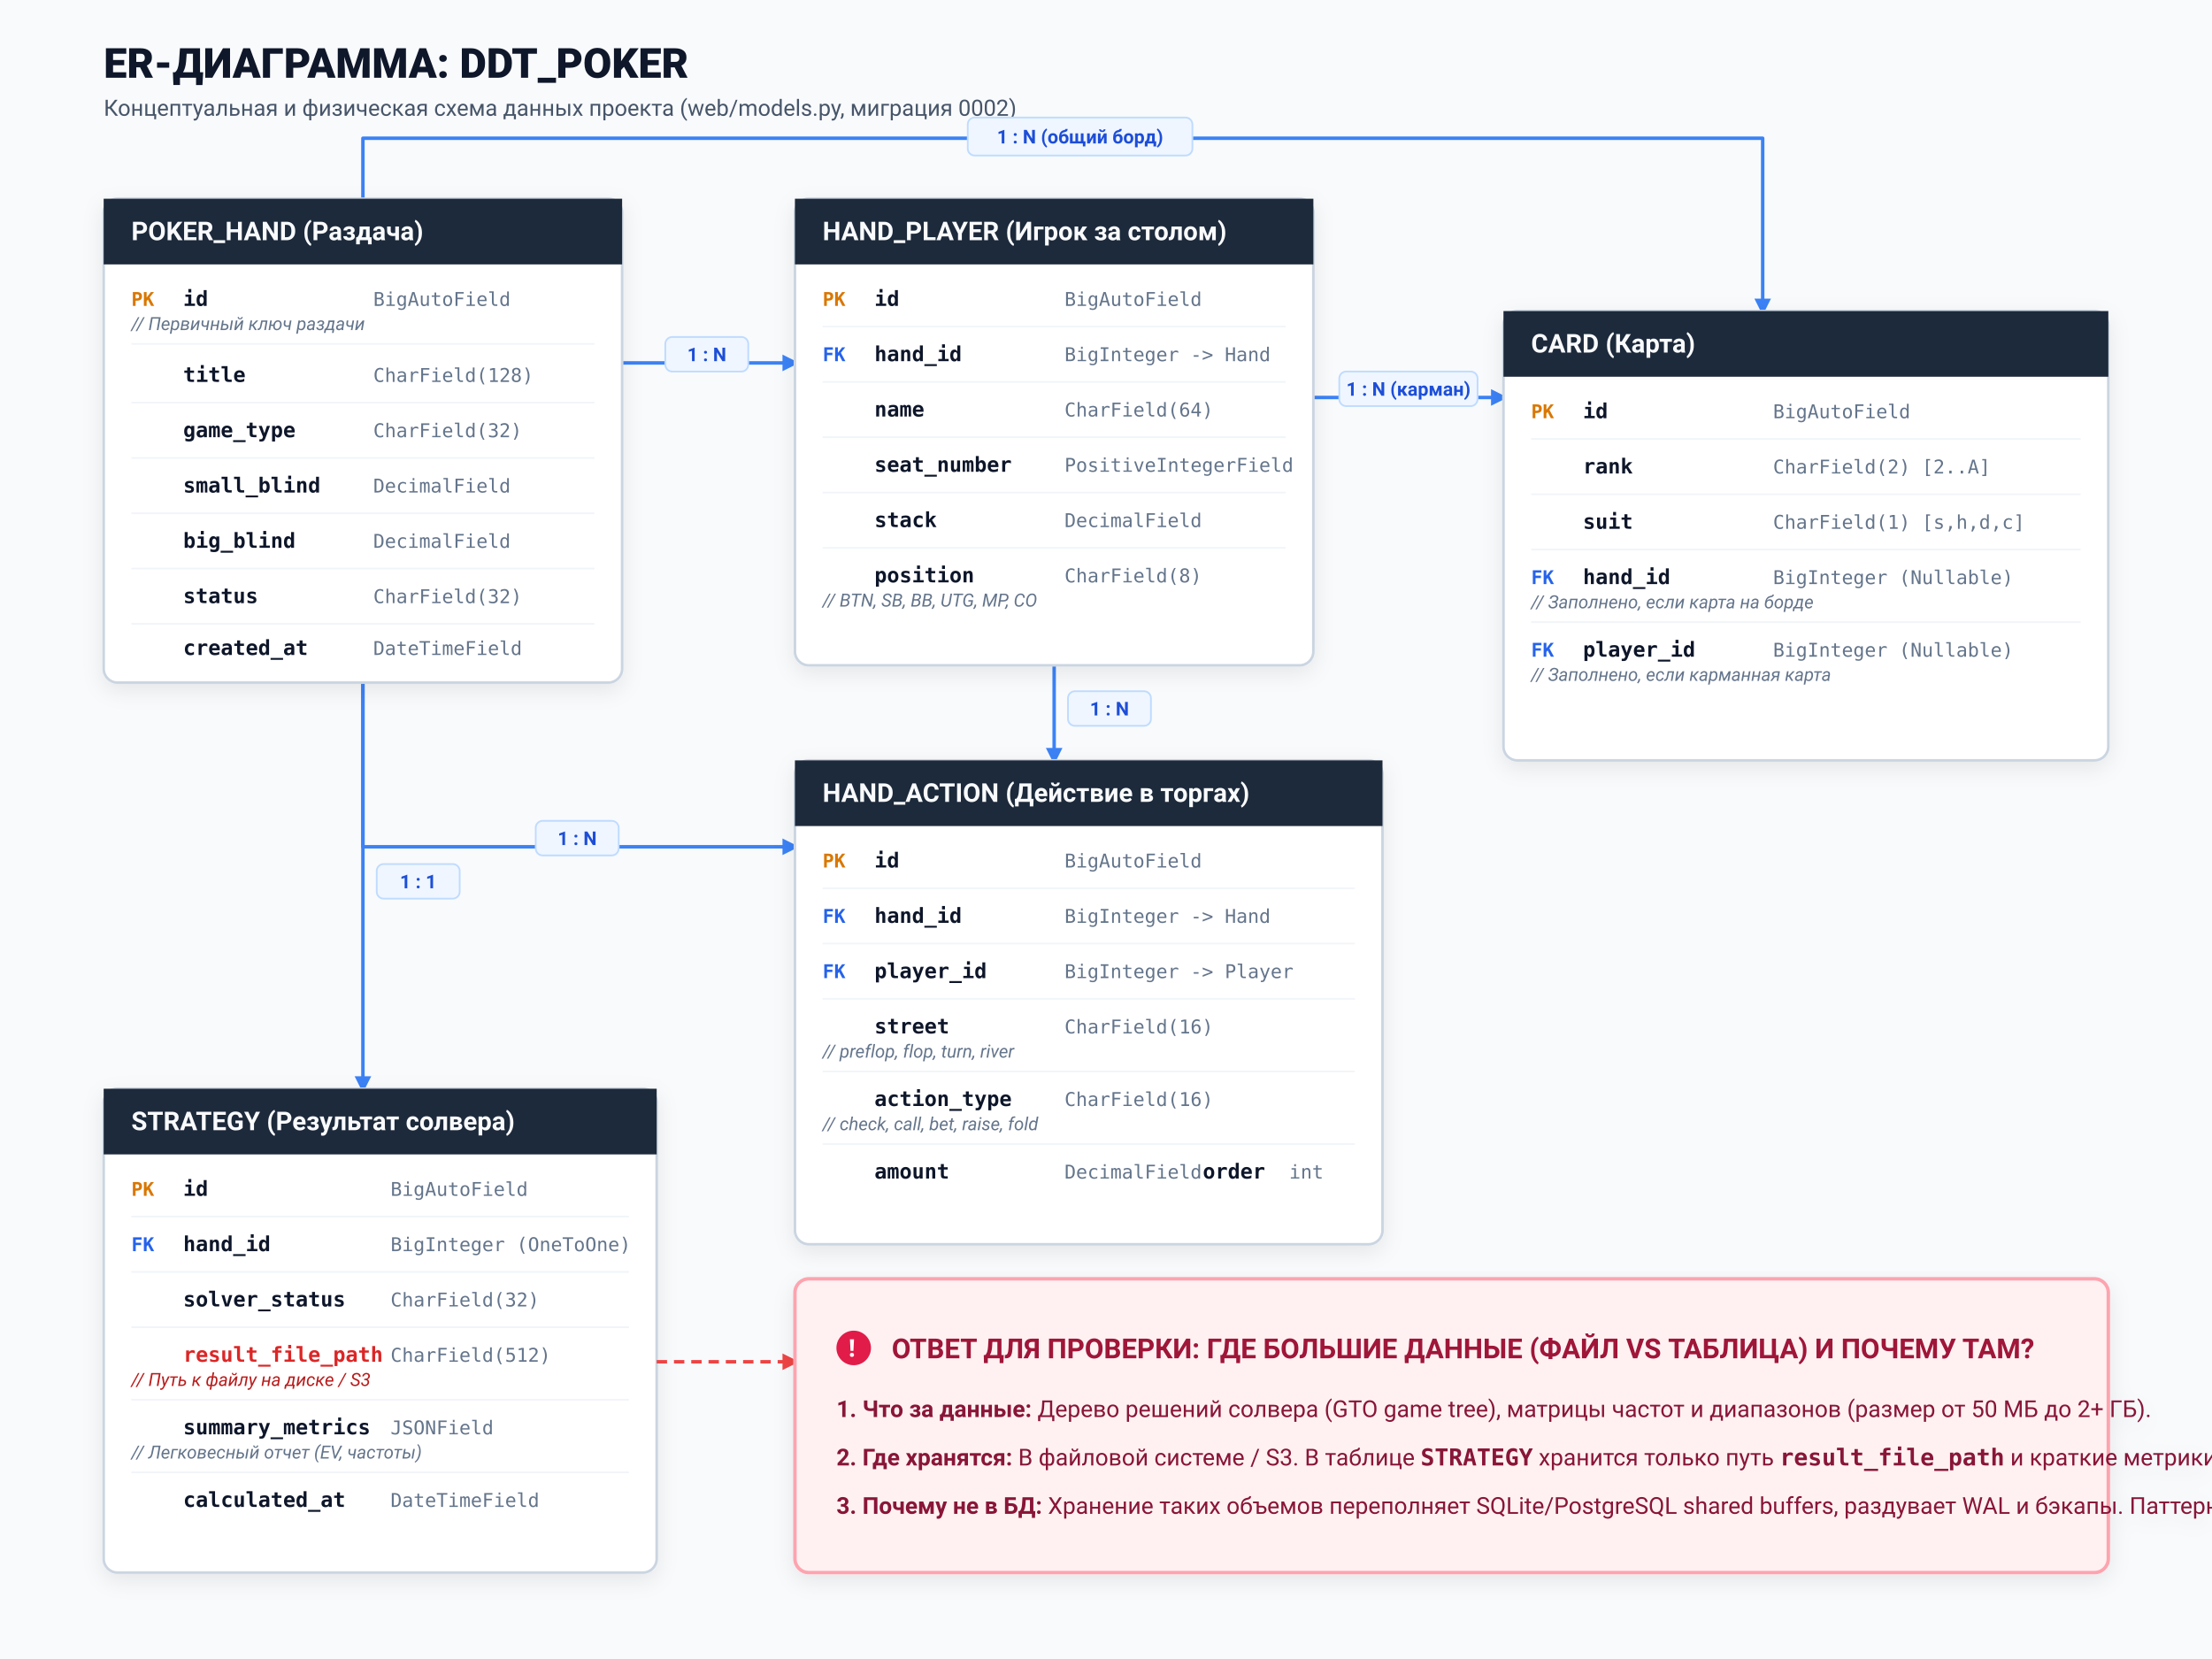
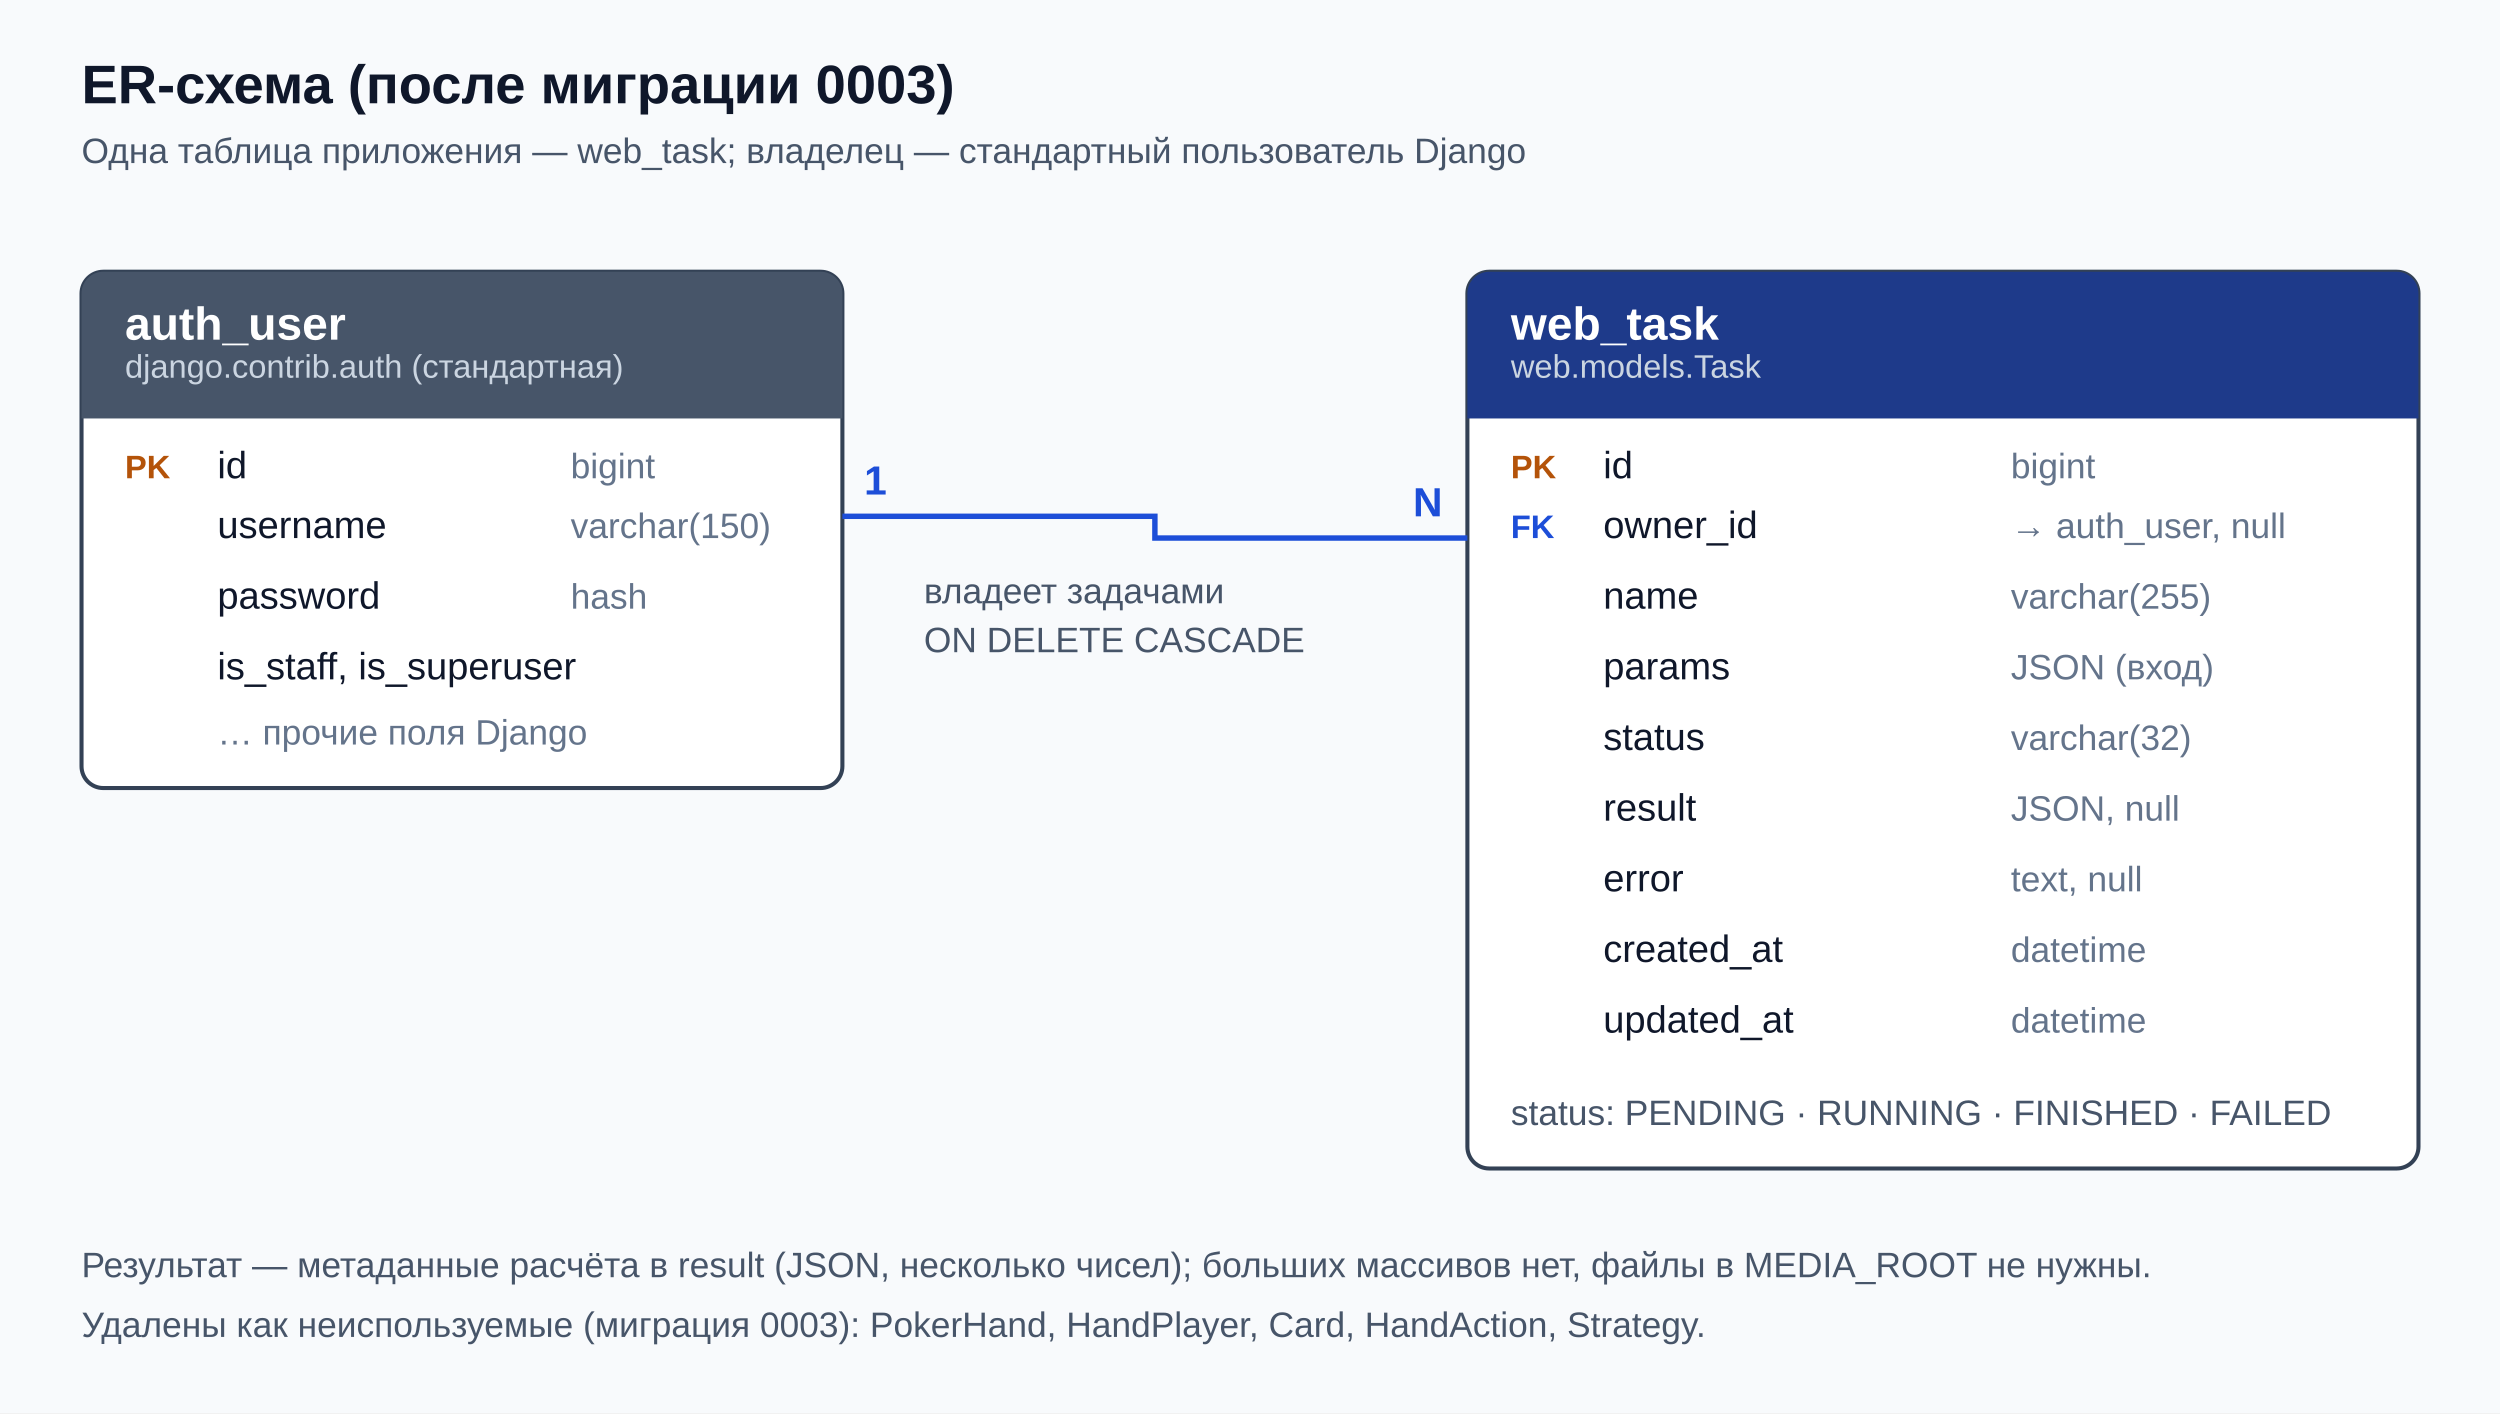
- <svg xmlns="http://www.w3.org/2000/svg" viewBox="0 0 1280 960" width="100%" height="100%">
-   <defs>
-     <marker id="arrow" viewBox="0 0 10 10" refX="6" refY="5" markerWidth="6" markerHeight="6" orient="auto-start-reverse">
-       <path d="M 0 1 L 8 5 L 0 9 z" fill="#3b82f6" />
-     </marker>
-     <marker id="arrow-warn" viewBox="0 0 10 10" refX="6" refY="5" markerWidth="6" markerHeight="6" orient="auto-start-reverse">
-       <path d="M 0 1 L 8 5 L 0 9 z" fill="#ef4444" />
-     </marker>
-     <filter id="shadow" x="-5%" y="-5%" width="110%" height="115%">
-       <feDropShadow dx="0" dy="4" stdDeviation="6" flood-color="#0f172a" flood-opacity="0.08" />
-     </filter>
-   </defs>
+ <svg xmlns="http://www.w3.org/2000/svg" viewBox="0 0 920 520" width="100%" height="100%" font-family="system-ui, Arial, sans-serif">
  <style>
-     .entity-box { fill: #ffffff; stroke: #cbd5e1; stroke-width: 1.5; rx: 8px; }
-     .header-box { fill: #1e293b; rx: 8px 8px 0 0; }
-     .header-text { font-family: 'Segoe UI', -apple-system, BlinkMacSystemFont, Roboto, sans-serif; font-weight: 700; font-size: 15px; fill: #f8fafc; }
-     .col-pk { font-family: 'Consolas', 'Fira Code', monospace; font-size: 11px; font-weight: 700; fill: #d97706; }
-     .col-fk { font-family: 'Consolas', 'Fira Code', monospace; font-size: 11px; font-weight: 700; fill: #2563eb; }
-     .col-name { font-family: 'Consolas', 'Fira Code', monospace; font-size: 12px; font-weight: 600; fill: #0f172a; }
-     .col-type { font-family: 'Consolas', 'Fira Code', monospace; font-size: 11px; fill: #64748b; }
-     .comment-text { font-family: 'Segoe UI', Roboto, sans-serif; font-size: 10.5px; fill: #64748b; font-style: italic; }
-     .card-line { stroke: #f1f5f9; stroke-width: 1; }
-     .rel-line { stroke: #3b82f6; stroke-width: 2; fill: none; stroke-linejoin: round; }
-     .rel-badge { fill: #eff6ff; stroke: #bfdbfe; stroke-width: 1; rx: 4px; }
-     .rel-text { font-family: 'Segoe UI', Roboto, sans-serif; font-size: 11px; font-weight: 600; fill: #1d4ed8; text-anchor: middle; }
+     .box { fill: #ffffff; stroke: #334155; stroke-width: 1.5; }
+     .head { fill: #1e3a8a; }
+     .head-user { fill: #475569; }
+     .htext { fill: #ffffff; font-size: 17px; font-weight: 600; }
+     .sub { fill: #cbd5e1; font-size: 12px; }
+     .f { fill: #0f172a; font-size: 14px; }
+     .t { fill: #64748b; font-size: 13px; }
+     .pk { fill: #b45309; font-weight: 700; font-size: 12px; }
+     .fk { fill: #1d4ed8; font-weight: 700; font-size: 12px; }
+     .note { fill: #475569; font-size: 13px; }
+     .rel { stroke: #1d4ed8; stroke-width: 2; fill: none; }
+     .card { fill: #1d4ed8; font-size: 15px; font-weight: 700; }
  </style>
-   <rect width="1280" height="960" fill="#f8fafc" />
-   <g transform="translate(60, 45)">
-     <text x="0" y="0" font-family="'Segoe UI', Roboto, sans-serif" font-size="24px" font-weight="800" fill="#0f172a">
-       ER-ДИАГРАММА: DDT_POKER
-     </text>
-     <text x="0" y="22" font-family="'Segoe UI', Roboto, sans-serif" font-size="13px" fill="#475569">
-       Концептуальная и физическая схема данных проекта (web/models.py, миграция 0002)
-     </text>
-   </g>
-   <path d="M 360 210 L 460 210" class="rel-line" marker-end="url(#arrow)" />
-   <g transform="translate(385, 195)">
-     <rect class="rel-badge" x="0" y="0" width="48" height="20" />
-     <text class="rel-text" x="24" y="14">1 : N</text>
-   </g>
-   <path d="M 210 395 L 210 490 L 460 490" class="rel-line" marker-end="url(#arrow)" />
-   <g transform="translate(310, 475)">
-     <rect class="rel-badge" x="0" y="0" width="48" height="20" />
-     <text class="rel-text" x="24" y="14">1 : N</text>
-   </g>
-   <path d="M 610 385 L 610 440" class="rel-line" marker-end="url(#arrow)" />
-   <g transform="translate(618, 400)">
-     <rect class="rel-badge" x="0" y="0" width="48" height="20" />
-     <text class="rel-text" x="24" y="14">1 : N</text>
-   </g>
-   <path d="M 210 115 L 210 80 L 1020 80 L 1020 180" class="rel-line" marker-end="url(#arrow)" />
-   <g transform="translate(560, 68)">
-     <rect class="rel-badge" x="0" y="0" width="130" height="22" />
-     <text class="rel-text" x="65" y="15">1 : N (общий борд)</text>
-   </g>
-   <path d="M 760 230 L 870 230" class="rel-line" marker-end="url(#arrow)" />
-   <g transform="translate(775, 215)">
-     <rect class="rel-badge" x="0" y="0" width="80" height="20" />
-     <text class="rel-text" x="40" y="14">1 : N (карман)</text>
-   </g>
-   <path d="M 210 395 L 210 630" class="rel-line" marker-end="url(#arrow)" />
-   <g transform="translate(218, 500)">
-     <rect class="rel-badge" x="0" y="0" width="48" height="20" />
-     <text class="rel-text" x="24" y="14">1 : 1</text>
-   </g>
-   <g transform="translate(60, 115)" filter="url(#shadow)">
-     <rect class="entity-box" width="300" height="280" />
-     <rect class="header-box" width="300" height="38" />
-     <text class="header-text" x="16" y="24">POKER_HAND (Раздача)</text>
-     <g transform="translate(16, 62)">
-       <text class="col-pk" x="0" y="0">PK</text>
-       <text class="col-name" x="30" y="0">id</text>
-       <text class="col-type" x="140" y="0">BigAutoField</text>
-       <text class="comment-text" x="0" y="14">// Первичный ключ раздачи</text>
-       <line x1="0" y1="22" x2="268" y2="22" class="card-line" />
-     </g>
-     <g transform="translate(16, 106)">
-       <text class="col-name" x="30" y="0">title</text>
-       <text class="col-type" x="140" y="0">CharField(128)</text>
-       <line x1="0" y1="12" x2="268" y2="12" class="card-line" />
-     </g>
-     <g transform="translate(16, 138)">
-       <text class="col-name" x="30" y="0">game_type</text>
-       <text class="col-type" x="140" y="0">CharField(32)</text>
-       <line x1="0" y1="12" x2="268" y2="12" class="card-line" />
-     </g>
-     <g transform="translate(16, 170)">
-       <text class="col-name" x="30" y="0">small_blind</text>
-       <text class="col-type" x="140" y="0">DecimalField</text>
-       <line x1="0" y1="12" x2="268" y2="12" class="card-line" />
-     </g>
-     <g transform="translate(16, 202)">
-       <text class="col-name" x="30" y="0">big_blind</text>
-       <text class="col-type" x="140" y="0">DecimalField</text>
-       <line x1="0" y1="12" x2="268" y2="12" class="card-line" />
-     </g>
-     <g transform="translate(16, 234)">
-       <text class="col-name" x="30" y="0">status</text>
-       <text class="col-type" x="140" y="0">CharField(32)</text>
-       <line x1="0" y1="12" x2="268" y2="12" class="card-line" />
-     </g>
-     <g transform="translate(16, 264)">
-       <text class="col-name" x="30" y="0">created_at</text>
-       <text class="col-type" x="140" y="0">DateTimeField</text>
-     </g>
-   </g>
-   <g transform="translate(460, 115)" filter="url(#shadow)">
-     <rect class="entity-box" width="300" height="270" />
-     <rect class="header-box" width="300" height="38" />
-     <text class="header-text" x="16" y="24">HAND_PLAYER (Игрок за столом)</text>
-     <g transform="translate(16, 62)">
-       <text class="col-pk" x="0" y="0">PK</text>
-       <text class="col-name" x="30" y="0">id</text>
-       <text class="col-type" x="140" y="0">BigAutoField</text>
-       <line x1="0" y1="12" x2="268" y2="12" class="card-line" />
-     </g>
-     <g transform="translate(16, 94)">
-       <text class="col-fk" x="0" y="0">FK</text>
-       <text class="col-name" x="30" y="0">hand_id</text>
-       <text class="col-type" x="140" y="0">BigInteger -&gt; Hand</text>
-       <line x1="0" y1="12" x2="268" y2="12" class="card-line" />
-     </g>
-     <g transform="translate(16, 126)">
-       <text class="col-name" x="30" y="0">name</text>
-       <text class="col-type" x="140" y="0">CharField(64)</text>
-       <line x1="0" y1="12" x2="268" y2="12" class="card-line" />
-     </g>
-     <g transform="translate(16, 158)">
-       <text class="col-name" x="30" y="0">seat_number</text>
-       <text class="col-type" x="140" y="0">PositiveIntegerField</text>
-       <line x1="0" y1="12" x2="268" y2="12" class="card-line" />
-     </g>
-     <g transform="translate(16, 190)">
-       <text class="col-name" x="30" y="0">stack</text>
-       <text class="col-type" x="140" y="0">DecimalField</text>
-       <line x1="0" y1="12" x2="268" y2="12" class="card-line" />
-     </g>
-     <g transform="translate(16, 222)">
-       <text class="col-name" x="30" y="0">position</text>
-       <text class="col-type" x="140" y="0">CharField(8)</text>
-       <text class="comment-text" x="0" y="14">// BTN, SB, BB, UTG, MP, CO</text>
-     </g>
-   </g>
-   <g transform="translate(870, 180)" filter="url(#shadow)">
-     <rect class="entity-box" width="350" height="260" />
-     <rect class="header-box" width="350" height="38" />
-     <text class="header-text" x="16" y="24">CARD (Карта)</text>
-     <g transform="translate(16, 62)">
-       <text class="col-pk" x="0" y="0">PK</text>
-       <text class="col-name" x="30" y="0">id</text>
-       <text class="col-type" x="140" y="0">BigAutoField</text>
-       <line x1="0" y1="12" x2="318" y2="12" class="card-line" />
-     </g>
-     <g transform="translate(16, 94)">
-       <text class="col-name" x="30" y="0">rank</text>
-       <text class="col-type" x="140" y="0">CharField(2) [2..A]</text>
-       <line x1="0" y1="12" x2="318" y2="12" class="card-line" />
-     </g>
-     <g transform="translate(16, 126)">
-       <text class="col-name" x="30" y="0">suit</text>
-       <text class="col-type" x="140" y="0">CharField(1) [s,h,d,c]</text>
-       <line x1="0" y1="12" x2="318" y2="12" class="card-line" />
-     </g>
-     <g transform="translate(16, 158)">
-       <text class="col-fk" x="0" y="0">FK</text>
-       <text class="col-name" x="30" y="0">hand_id</text>
-       <text class="col-type" x="140" y="0">BigInteger (Nullable)</text>
-       <text class="comment-text" x="0" y="14">// Заполнено, если карта на борде</text>
-       <line x1="0" y1="22" x2="318" y2="22" class="card-line" />
-     </g>
-     <g transform="translate(16, 200)">
-       <text class="col-fk" x="0" y="0">FK</text>
-       <text class="col-name" x="30" y="0">player_id</text>
-       <text class="col-type" x="140" y="0">BigInteger (Nullable)</text>
-       <text class="comment-text" x="0" y="14">// Заполнено, если карманная карта</text>
-     </g>
-   </g>
-   <g transform="translate(460, 440)" filter="url(#shadow)">
-     <rect class="entity-box" width="340" height="280" />
-     <rect class="header-box" width="340" height="38" />
-     <text class="header-text" x="16" y="24">HAND_ACTION (Действие в торгах)</text>
-     <g transform="translate(16, 62)">
-       <text class="col-pk" x="0" y="0">PK</text>
-       <text class="col-name" x="30" y="0">id</text>
-       <text class="col-type" x="140" y="0">BigAutoField</text>
-       <line x1="0" y1="12" x2="308" y2="12" class="card-line" />
-     </g>
-     <g transform="translate(16, 94)">
-       <text class="col-fk" x="0" y="0">FK</text>
-       <text class="col-name" x="30" y="0">hand_id</text>
-       <text class="col-type" x="140" y="0">BigInteger -&gt; Hand</text>
-       <line x1="0" y1="12" x2="308" y2="12" class="card-line" />
-     </g>
-     <g transform="translate(16, 126)">
-       <text class="col-fk" x="0" y="0">FK</text>
-       <text class="col-name" x="30" y="0">player_id</text>
-       <text class="col-type" x="140" y="0">BigInteger -&gt; Player</text>
-       <line x1="0" y1="12" x2="308" y2="12" class="card-line" />
-     </g>
-     <g transform="translate(16, 158)">
-       <text class="col-name" x="30" y="0">street</text>
-       <text class="col-type" x="140" y="0">CharField(16)</text>
-       <text class="comment-text" x="0" y="14">// preflop, flop, turn, river</text>
-       <line x1="0" y1="22" x2="308" y2="22" class="card-line" />
-     </g>
-     <g transform="translate(16, 200)">
-       <text class="col-name" x="30" y="0">action_type</text>
-       <text class="col-type" x="140" y="0">CharField(16)</text>
-       <text class="comment-text" x="0" y="14">// check, call, bet, raise, fold</text>
-       <line x1="0" y1="22" x2="308" y2="22" class="card-line" />
-     </g>
-     <g transform="translate(16, 242)">
-       <text class="col-name" x="30" y="0">amount</text>
-       <text class="col-type" x="140" y="0">DecimalField</text>
-       <text class="col-name" x="220" y="0">order</text>
-       <text class="col-type" x="270" y="0">int</text>
-     </g>
-   </g>
-   <g transform="translate(60, 630)" filter="url(#shadow)">
-     <rect class="entity-box" width="320" height="280" />
-     <rect class="header-box" width="320" height="38" />
-     <text class="header-text" x="16" y="24">STRATEGY (Результат солвера)</text>
-     <g transform="translate(16, 62)">
-       <text class="col-pk" x="0" y="0">PK</text>
-       <text class="col-name" x="30" y="0">id</text>
-       <text class="col-type" x="150" y="0">BigAutoField</text>
-       <line x1="0" y1="12" x2="288" y2="12" class="card-line" />
-     </g>
-     <g transform="translate(16, 94)">
-       <text class="col-fk" x="0" y="0">FK</text>
-       <text class="col-name" x="30" y="0">hand_id</text>
-       <text class="col-type" x="150" y="0">BigInteger (OneToOne)</text>
-       <line x1="0" y1="12" x2="288" y2="12" class="card-line" />
-     </g>
-     <g transform="translate(16, 126)">
-       <text class="col-name" x="30" y="0">solver_status</text>
-       <text class="col-type" x="150" y="0">CharField(32)</text>
-       <line x1="0" y1="12" x2="288" y2="12" class="card-line" />
-     </g>
-     <g transform="translate(16, 158)">
-       <text class="col-name" x="30" y="0" style="fill: #dc2626; font-weight: 700;">result_file_path</text>
-       <text class="col-type" x="150" y="0">CharField(512)</text>
-       <text class="comment-text" x="0" y="14" style="fill: #b91c1c;">// Путь к файлу на диске / S3</text>
-       <line x1="0" y1="22" x2="288" y2="22" class="card-line" />
-     </g>
-     <g transform="translate(16, 200)">
-       <text class="col-name" x="30" y="0">summary_metrics</text>
-       <text class="col-type" x="150" y="0">JSONField</text>
-       <text class="comment-text" x="0" y="14">// Легковесный отчет (EV, частоты)</text>
-       <line x1="0" y1="22" x2="288" y2="22" class="card-line" />
-     </g>
-     <g transform="translate(16, 242)">
-       <text class="col-name" x="30" y="0">calculated_at</text>
-       <text class="col-type" x="150" y="0">DateTimeField</text>
-     </g>
-   </g>
-   <path d="M 380 788 L 460 788" style="stroke: #ef4444; stroke-width: 2; stroke-dasharray: 6 4; fill: none;" marker-end="url(#arrow-warn)" />
-   <g transform="translate(460, 740)" filter="url(#shadow)">
-     <rect width="760" height="170" rx="8" fill="#fff1f2" stroke="#fda4af" stroke-width="2" />
-     <g transform="translate(24, 30)">
-       <rect width="20" height="20" rx="10" fill="#e11d48" />
-       <text x="7" y="15" font-family="sans-serif" font-weight="bold" font-size="14" fill="#ffffff">!</text>
-       <text x="32" y="16" font-family="'Segoe UI', Roboto, sans-serif" font-size="16px" font-weight="700" fill="#9f1239">
-         ОТВЕТ ДЛЯ ПРОВЕРКИ: ГДЕ БОЛЬШИЕ ДАННЫЕ (ФАЙЛ VS ТАБЛИЦА) И ПОЧЕМУ ТАМ?
-       </text>
-     </g>
-     <text x="24" y="80" font-family="'Segoe UI', Roboto, sans-serif" font-size="13.5px" fill="#881337">
-       <tspan font-weight="700">1. Что за данные:</tspan> Дерево решений солвера (GTO game tree), матрицы частот и диапазонов (размер от 50 МБ до 2+ ГБ).
-     </text>
-     <text x="24" y="108" font-family="'Segoe UI', Roboto, sans-serif" font-size="13.5px" fill="#881337">
-       <tspan font-weight="700">2. Где хранятся:</tspan> В файловой системе / S3. В таблице <tspan font-family="monospace" font-weight="700">STRATEGY</tspan> хранится только путь <tspan font-family="monospace" font-weight="700">result_file_path</tspan> и краткие метрики.
-     </text>
-     <text x="24" y="136" font-family="'Segoe UI', Roboto, sans-serif" font-size="13.5px" fill="#881337">
-       <tspan font-weight="700">3. Почему не в БД:</tspan> Хранение таких объемов переполняет SQLite/PostgreSQL shared buffers, раздувает WAL и бэкапы.
-       Паттерн доступа — потоковое чтение/запись целиком, реляционный поиск по узлам дерева внутри базы не нужен.
-     </text>
-   </g>
+   <rect width="920" height="520" fill="#f8fafc" />
+   <text x="30" y="38" font-size="20" font-weight="700" fill="#0f172a">ER-схема (после миграции 0003)</text>
+   <text x="30" y="60" class="note">Одна таблица приложения — web_task; владелец — стандартный пользователь Django</text>
+   <rect x="30" y="100" width="280" height="190" rx="8" class="box" />
+   <path d="M30 108 a8 8 0 0 1 8 -8 h264 a8 8 0 0 1 8 8 v46 h-280 z" class="head-user" />
+   <text x="46" y="125" class="htext">auth_user</text>
+   <text x="46" y="139" class="sub">django.contrib.auth (стандартная)</text>
+   <text x="46" y="176" class="pk">PK</text>
+   <text x="80" y="176" class="f">id</text>
+   <text x="210" y="176" class="t">bigint</text>
+   <text x="80" y="198" class="f">username</text>
+   <text x="210" y="198" class="t">varchar(150)</text>
+   <text x="80" y="224" class="f">password</text>
+   <text x="210" y="224" class="t">hash</text>
+   <text x="80" y="250" class="f">is_staff, is_superuser</text>
+   <text x="80" y="274" class="t">… прочие поля Django</text>
+   <rect x="540" y="100" width="350" height="330" rx="8" class="box" />
+   <path d="M540 108 a8 8 0 0 1 8 -8 h334 a8 8 0 0 1 8 8 v46 h-350 z" class="head" />
+   <text x="556" y="125" class="htext">web_task</text>
+   <text x="556" y="139" class="sub">web.models.Task</text>
+   <text x="556" y="176" class="pk">PK</text>
+   <text x="590" y="176" class="f">id</text>
+   <text x="740" y="176" class="t">bigint</text>
+   <text x="556" y="198" class="fk">FK</text>
+   <text x="590" y="198" class="f">owner_id</text>
+   <text x="740" y="198" class="t">→ auth_user, null</text>
+   <text x="590" y="224" class="f">name</text>
+   <text x="740" y="224" class="t">varchar(255)</text>
+   <text x="590" y="250" class="f">params</text>
+   <text x="740" y="250" class="t">JSON (вход)</text>
+   <text x="590" y="276" class="f">status</text>
+   <text x="740" y="276" class="t">varchar(32)</text>
+   <text x="590" y="302" class="f">result</text>
+   <text x="740" y="302" class="t">JSON, null</text>
+   <text x="590" y="328" class="f">error</text>
+   <text x="740" y="328" class="t">text, null</text>
+   <text x="590" y="354" class="f">created_at</text>
+   <text x="740" y="354" class="t">datetime</text>
+   <text x="590" y="380" class="f">updated_at</text>
+   <text x="740" y="380" class="t">datetime</text>
+   <text x="556" y="414" class="note">status: PENDING · RUNNING · FINISHED · FAILED</text>
+   <path d="M310 190 H 425 V 198 H 540" class="rel" />
+   <text x="318" y="182" class="card">1</text>
+   <text x="520" y="190" class="card">N</text>
+   <text x="340" y="222" class="note">владеет задачами</text>
+   <text x="340" y="240" class="note">ON DELETE CASCADE</text>
+   <text x="30" y="470" class="note">Результат — метаданные расчёта в result (JSON, несколько чисел); больших массивов нет, файлы в MEDIA_ROOT не нужны.</text>
+   <text x="30" y="492" class="note">Удалены как неиспользуемые (миграция 0003): PokerHand, HandPlayer, Card, HandAction, Strategy.</text>
</svg>
